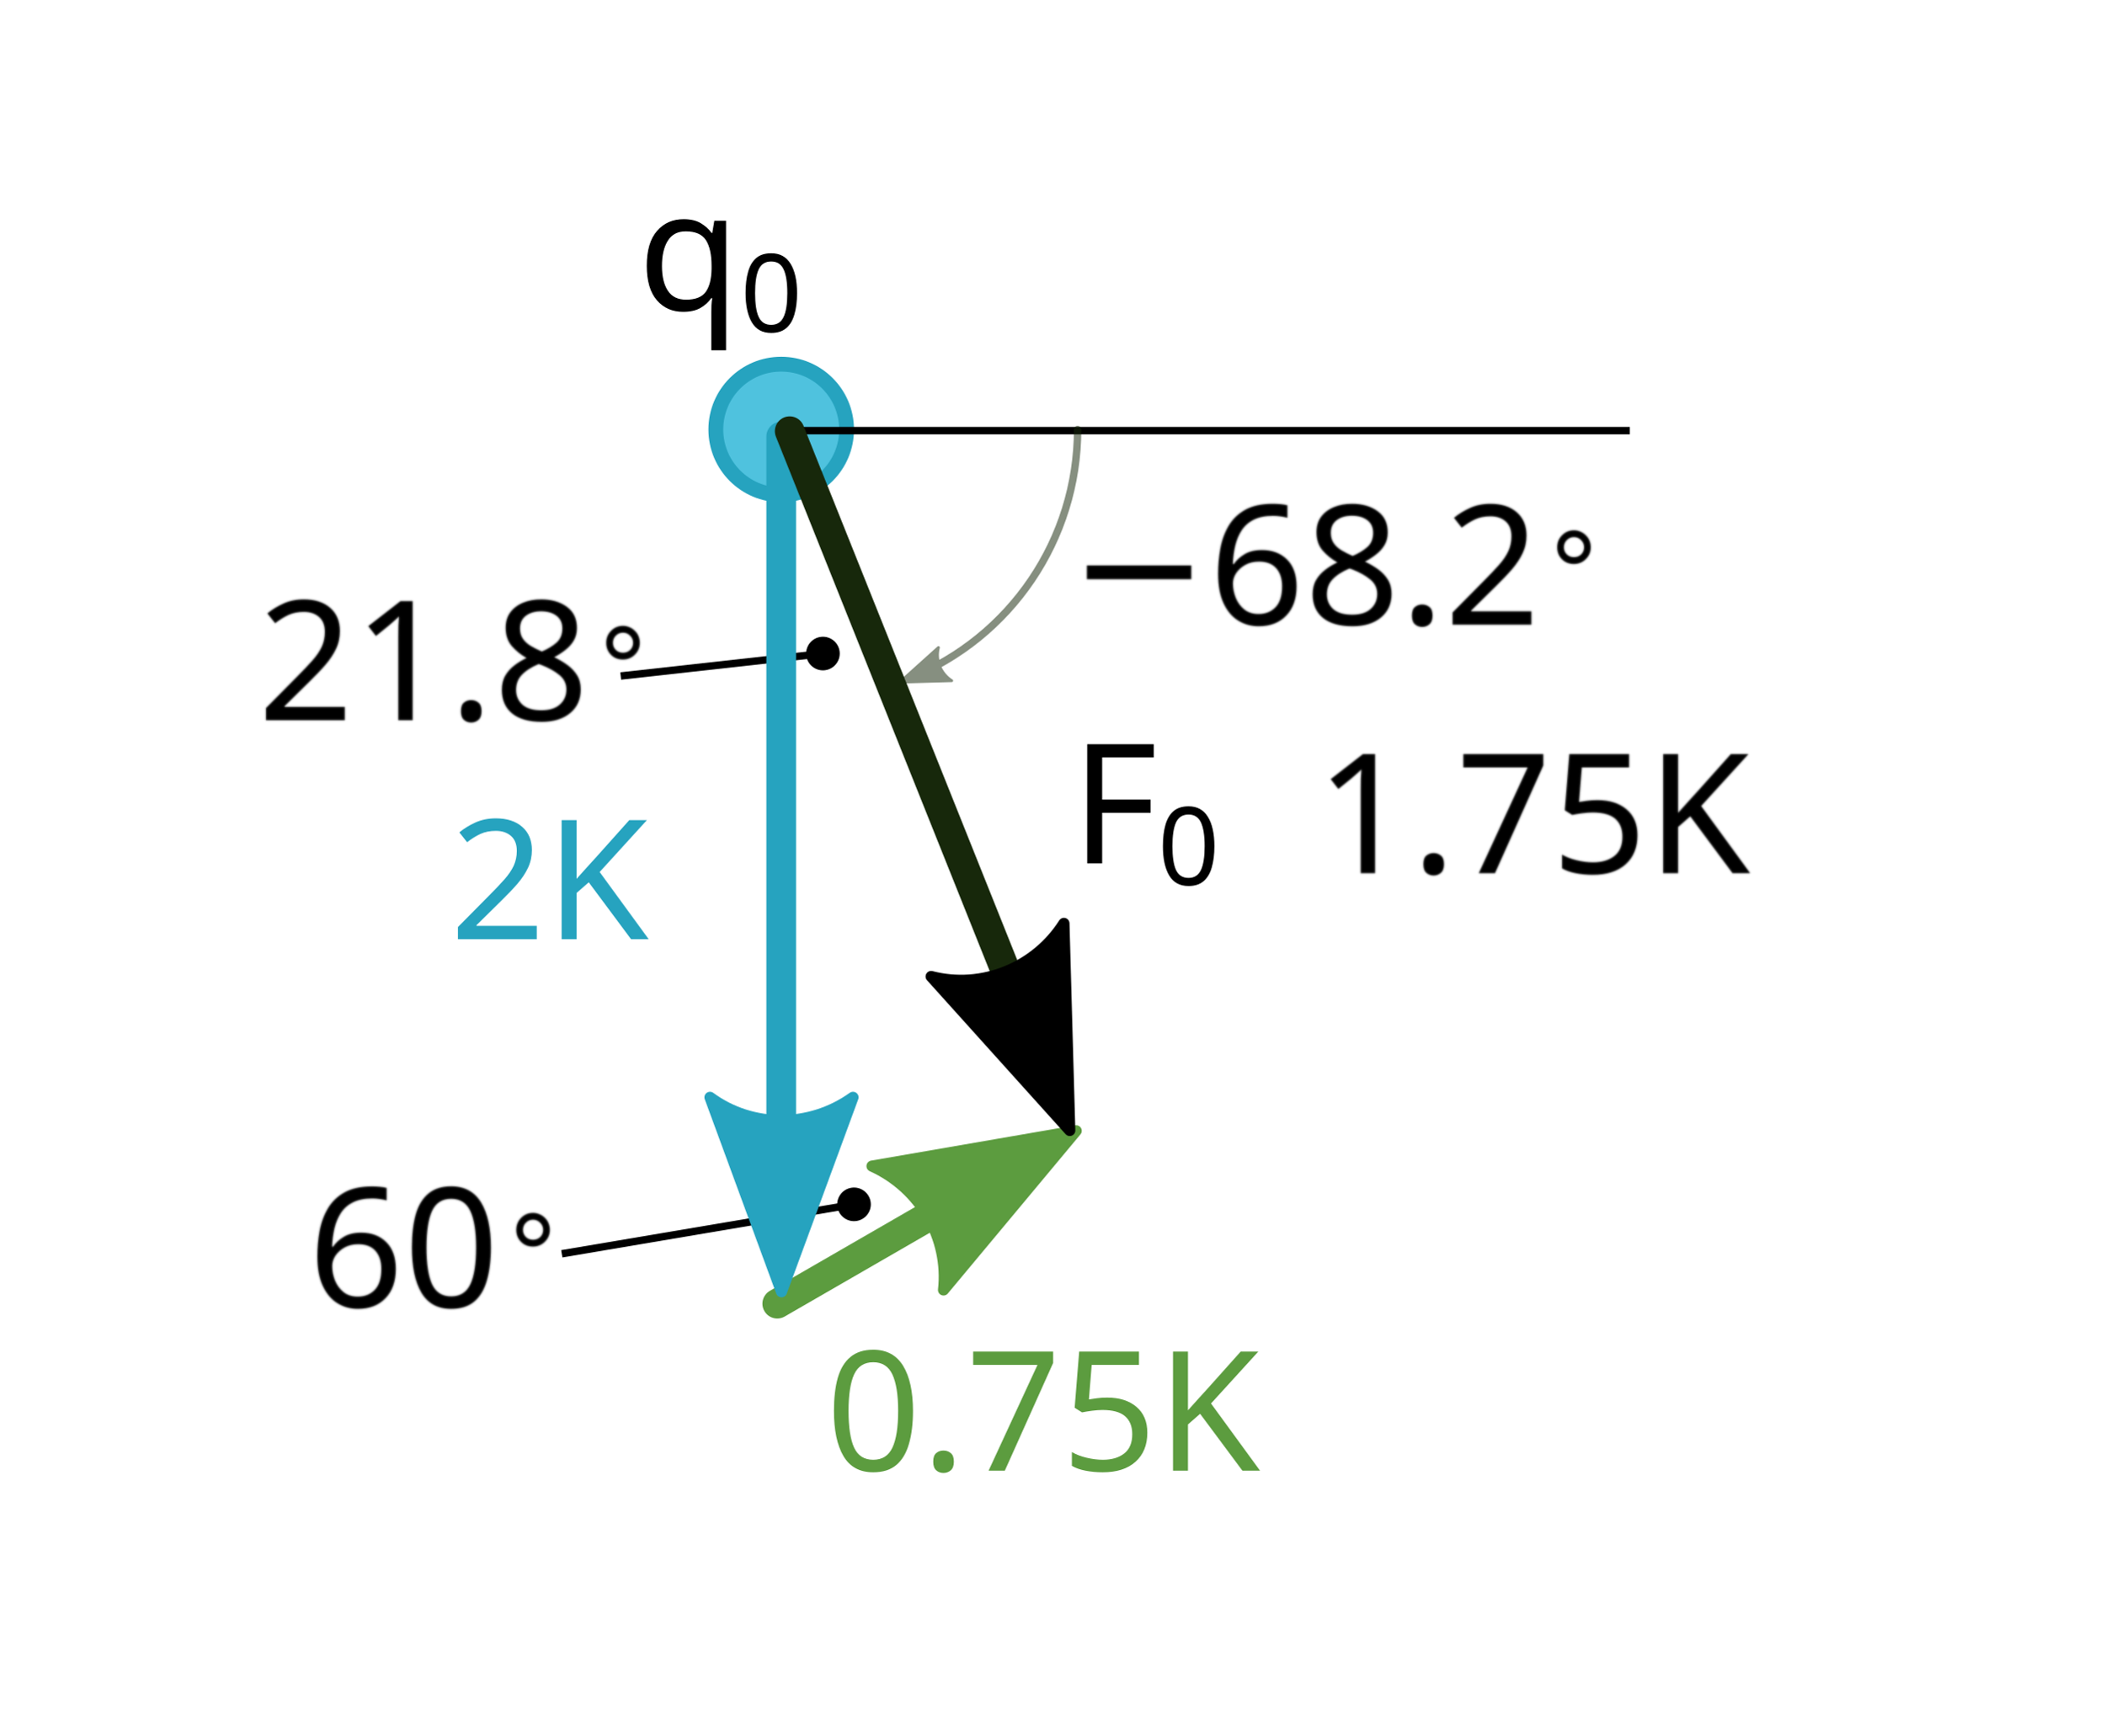
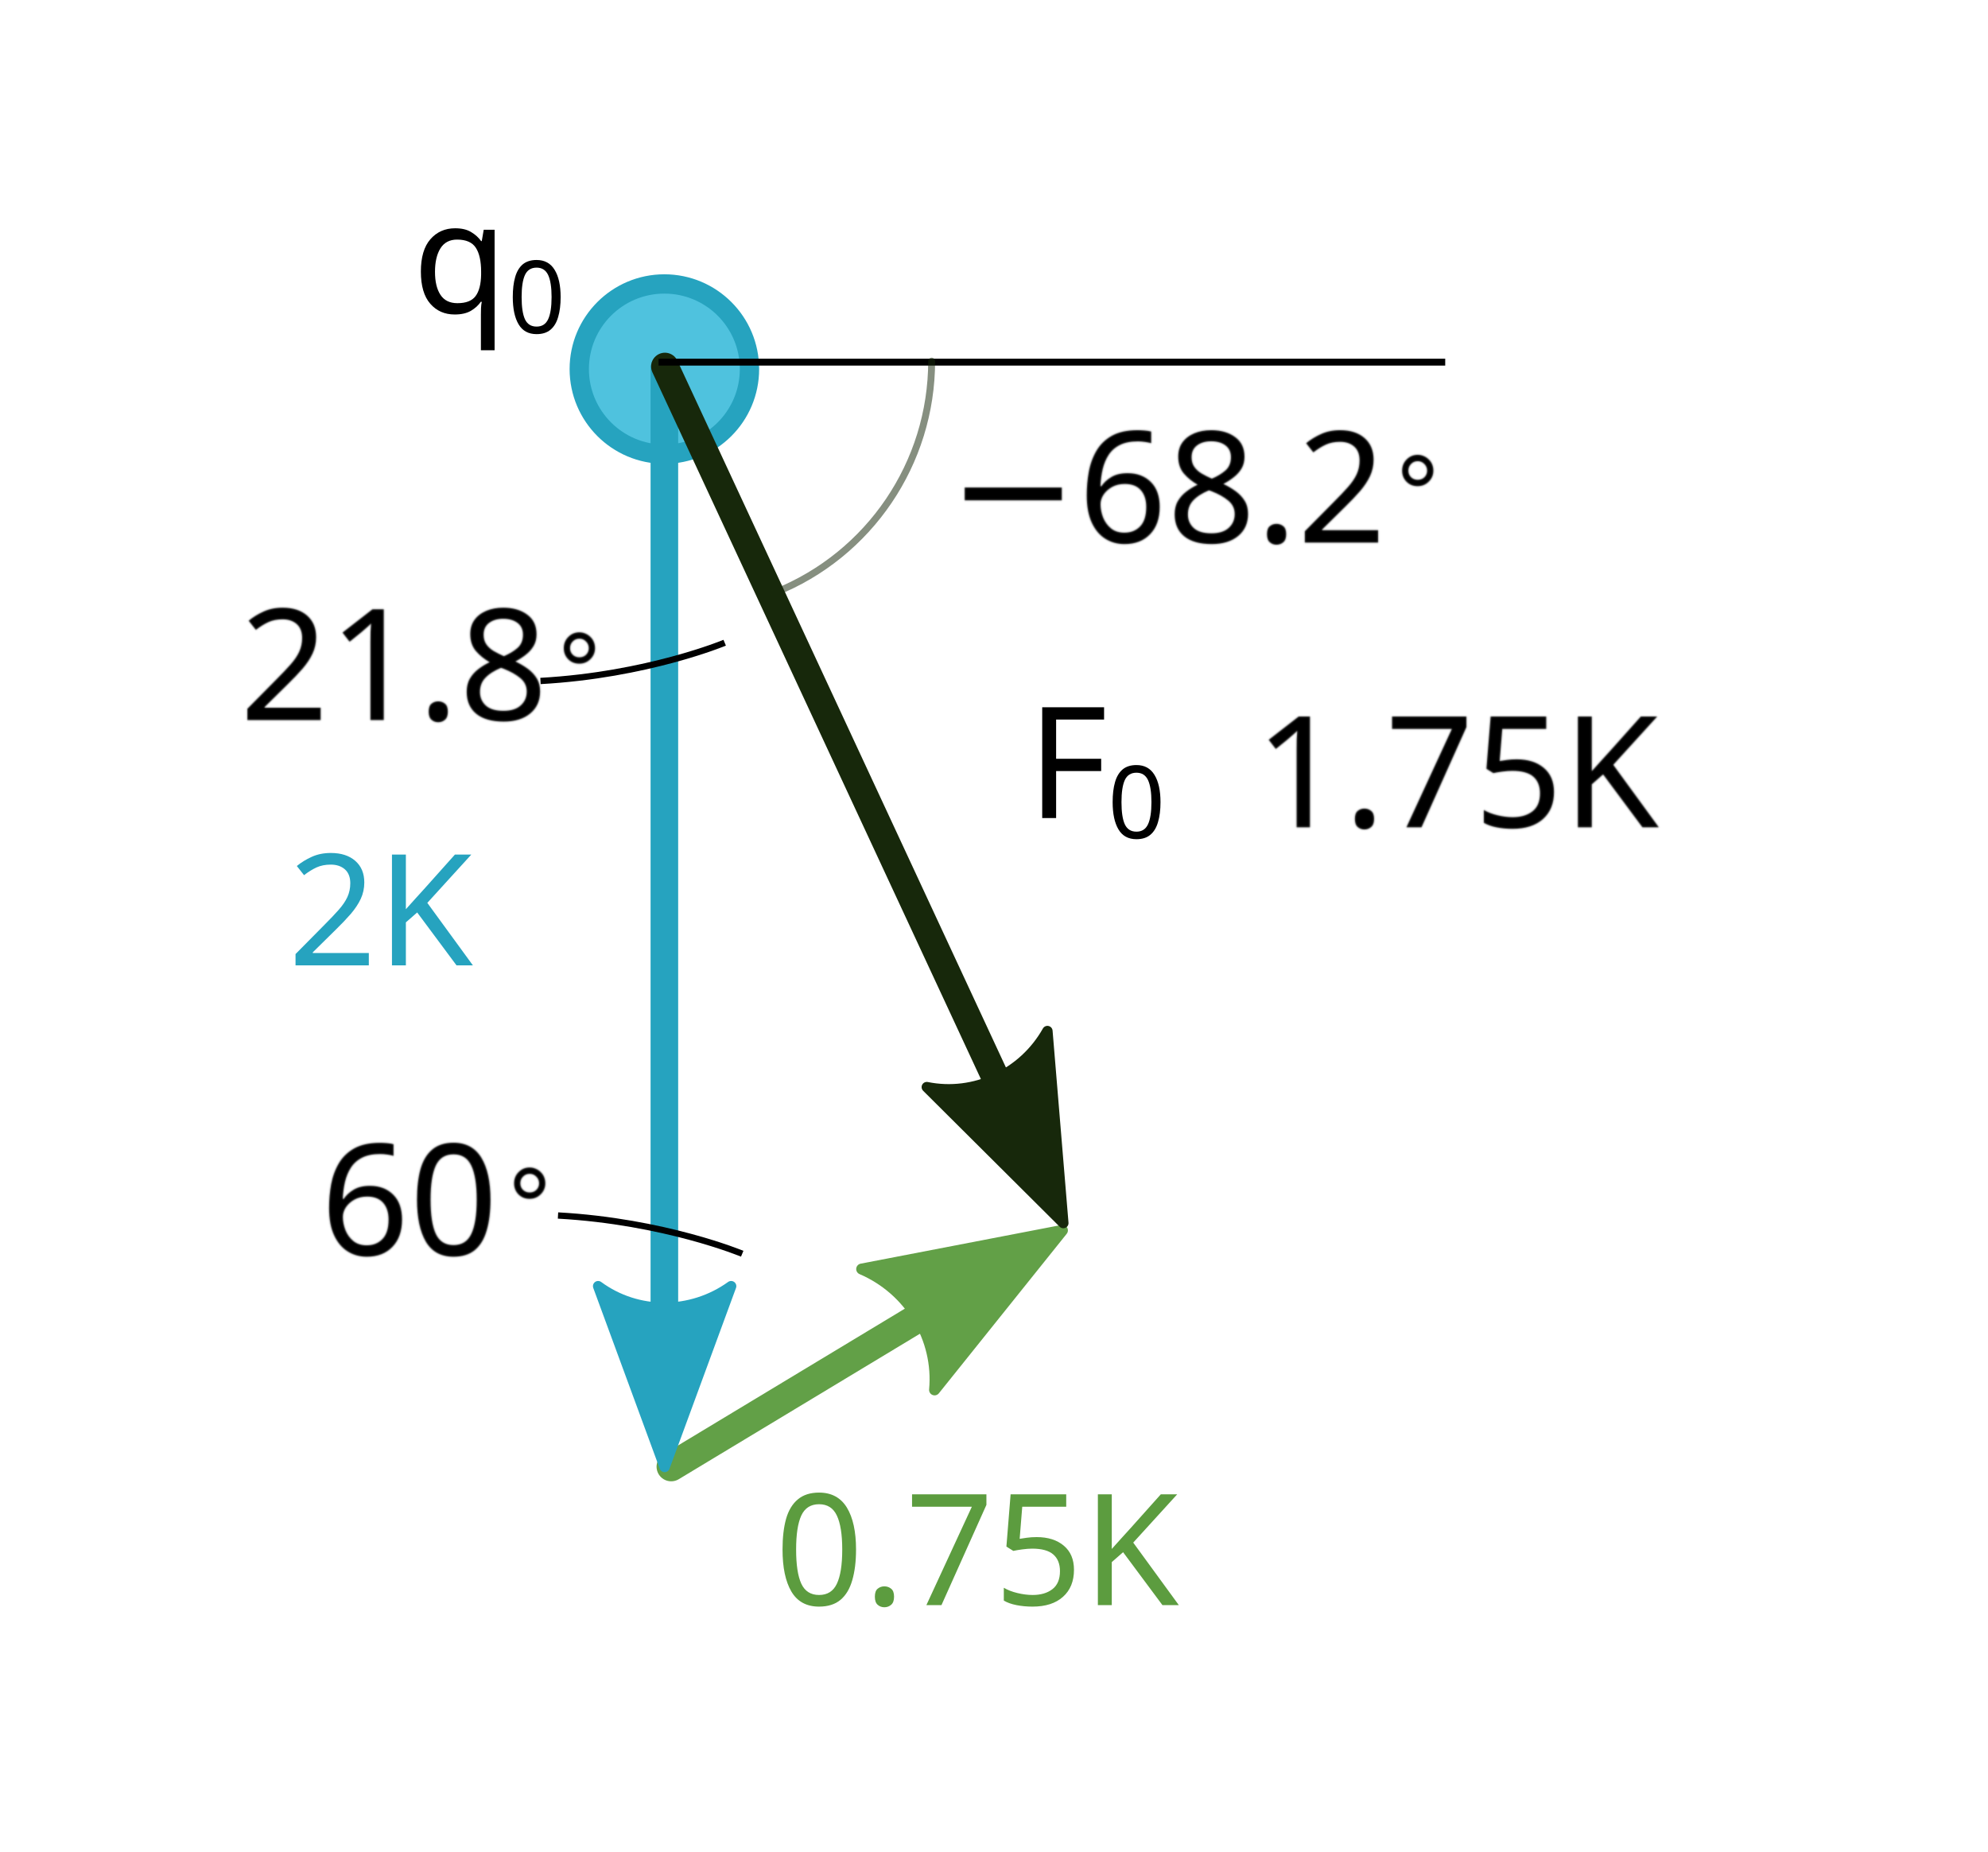
- <svg xmlns="http://www.w3.org/2000/svg" width="80.071mm" height="66.067mm" viewBox="0 0 283.716 234.094" id="svg4195" version="1.1">
+ <svg xmlns="http://www.w3.org/2000/svg" width="81.343mm" height="75.767mm" viewBox="0 0 288.223 268.464" id="svg4195" version="1.1">
  <defs id="defs4197">
    <marker orient="auto" refY="0" refX="0" id="Arrow1Mstart" style="overflow:visible">
      <path id="path6901" d="M 0,0 5,-5 -12.5,0 5,5 0,0 Z" style="fill:#17280b;fill-opacity:1;fill-rule:evenodd;stroke:#17280b;stroke-width:1pt;stroke-opacity:1" transform="matrix(0.4,0,0,0.4,4,0)" />
    </marker>
    <marker style="overflow:visible" id="marker171874" refX="0" refY="0" orient="auto">
      <path transform="matrix(0.4,0,0,0.4,4,0)" style="fill:#000000;fill-opacity:1;fill-rule:evenodd;stroke:#000000;stroke-width:1pt;stroke-opacity:1" d="M 0,0 5,-5 -12.5,0 5,5 0,0 Z" id="path171876" />
    </marker>
    <marker style="overflow:visible" id="marker171696" refX="0" refY="0" orient="auto">
      <path transform="scale(-0.6,-0.6)" d="M 8.719,4.034 -2.207,0.016 8.719,-4.002 c -1.745,2.372 -1.735,5.617 -6e-7,8.035 z" style="fill:#17280b;fill-opacity:1;fill-rule:evenodd;stroke:#17280b;stroke-width:0.625;stroke-linejoin:round;stroke-opacity:1" id="path171698" />
    </marker>
-     <marker style="overflow:visible" id="marker149877" refX="0" refY="0" orient="auto">
-       <path transform="scale(-0.6,-0.6)" d="M 8.719,4.034 -2.207,0.016 8.719,-4.002 c -1.745,2.372 -1.735,5.617 -6e-7,8.035 z" style="fill:#000000;fill-opacity:1;fill-rule:evenodd;stroke:#000000;stroke-width:0.625;stroke-linejoin:round;stroke-opacity:1" id="path149879" />
-     </marker>
    <marker style="overflow:visible" id="marker148042" refX="0" refY="0" orient="auto">
      <path transform="scale(-0.6,-0.6)" d="M 8.719,4.034 -2.207,0.016 8.719,-4.002 c -1.745,2.372 -1.735,5.617 -6e-7,8.035 z" style="fill:#5c9c3f;fill-opacity:1;fill-rule:evenodd;stroke:#5c9c3f;stroke-width:0.625;stroke-linejoin:round;stroke-opacity:1" id="path148044" />
    </marker>
    <marker style="overflow:visible" id="marker147573" refX="0" refY="0" orient="auto">
      <path transform="matrix(0.4,0,0,0.4,2.96,0.4)" style="fill:#000000;fill-opacity:1;fill-rule:evenodd;stroke:#000000;stroke-width:1pt;stroke-opacity:1" d="m -2.5,-1 c 0,2.76 -2.24,5 -5,5 -2.76,0 -5,-2.24 -5,-5 0,-2.76 2.24,-5 5,-5 2.76,0 5,2.24 5,5 z" id="path147575" />
-     </marker>
-     <marker orient="auto" refY="0" refX="0" id="DotM" style="overflow:visible">
-       <path id="path6959" d="m -2.5,-1 c 0,2.76 -2.24,5 -5,5 -2.76,0 -5,-2.24 -5,-5 0,-2.76 2.24,-5 5,-5 2.76,0 5,2.24 5,5 z" style="fill:#000000;fill-opacity:1;fill-rule:evenodd;stroke:#000000;stroke-width:1pt;stroke-opacity:1" transform="matrix(0.4,0,0,0.4,2.96,0.4)" />
    </marker>
    <marker orient="auto" refY="0" refX="0" id="DotS" style="overflow:visible">
      <path id="path6962" d="m -2.5,-1 c 0,2.76 -2.24,5 -5,5 -2.76,0 -5,-2.24 -5,-5 0,-2.76 2.24,-5 5,-5 2.76,0 5,2.24 5,5 z" style="fill:#000000;fill-opacity:1;fill-rule:evenodd;stroke:#000000;stroke-width:1pt;stroke-opacity:1" transform="matrix(0.2,0,0,0.2,1.48,0.2)" />
    </marker>
    <marker orient="auto" refY="0" refX="0" id="marker17579" style="overflow:visible">
      <path id="path17581" style="fill:#000000;fill-opacity:1;fill-rule:evenodd;stroke:#000000;stroke-width:0.625;stroke-linejoin:round;stroke-opacity:1" d="M 8.719,4.034 -2.207,0.016 8.719,-4.002 c -1.745,2.372 -1.735,5.617 -6e-7,8.035 z" transform="scale(-0.6,-0.6)" />
    </marker>
    <marker style="overflow:visible" id="marker15938" refX="0" refY="0" orient="auto">
      <path transform="scale(-0.6,-0.6)" d="M 8.719,4.034 -2.207,0.016 8.719,-4.002 c -1.745,2.372 -1.735,5.617 -6e-7,8.035 z" style="fill:#17280b;fill-opacity:1;fill-rule:evenodd;stroke:#17280b;stroke-width:0.625;stroke-linejoin:round;stroke-opacity:1" id="path15940" />
    </marker>
    <marker style="overflow:visible" id="marker12758" refX="0" refY="0" orient="auto">
      <path transform="scale(-0.6,-0.6)" d="M 8.719,4.034 -2.207,0.016 8.719,-4.002 c -1.745,2.372 -1.735,5.617 -6e-7,8.035 z" style="fill:#5c9c3f;fill-opacity:1;fill-rule:evenodd;stroke:#5c9c3f;stroke-width:0.625;stroke-linejoin:round;stroke-opacity:1" id="path12760" />
    </marker>
    <marker style="overflow:visible" id="marker10889" refX="0" refY="0" orient="auto">
      <path transform="scale(-0.6,-0.6)" d="M 8.719,4.034 -2.207,0.016 8.719,-4.002 c -1.745,2.372 -1.735,5.617 -6e-7,8.035 z" style="fill:#5c9c3f;fill-opacity:1;fill-rule:evenodd;stroke:#5c9c3f;stroke-width:0.625;stroke-linejoin:round;stroke-opacity:1" id="path10891" />
    </marker>
    <marker style="overflow:visible" id="marker7558" refX="0" refY="0" orient="auto">
      <path transform="scale(-0.6,-0.6)" d="M 8.719,4.034 -2.207,0.016 8.719,-4.002 c -1.745,2.372 -1.735,5.617 -6e-7,8.035 z" style="fill:#26a3bf;fill-opacity:1;fill-rule:evenodd;stroke:#26a3bf;stroke-width:0.625;stroke-linejoin:round;stroke-opacity:1" id="path7560" />
-     </marker>
-     <marker orient="auto" refY="0" refX="0" id="marker7301" style="overflow:visible">
-       <path id="path7303" style="fill:#26a3bf;fill-opacity:1;fill-rule:evenodd;stroke:#26a3bf;stroke-width:0.625;stroke-linejoin:round;stroke-opacity:1" d="M 8.719,4.034 -2.207,0.016 8.719,-4.002 c -1.745,2.372 -1.735,5.617 -6e-7,8.035 z" transform="scale(-0.6,-0.6)" />
    </marker>
    <marker orient="auto" refY="0" refX="0" id="Arrow2Mend" style="overflow:visible">
      <path id="path6922" style="fill:#000000;fill-opacity:1;fill-rule:evenodd;stroke:#000000;stroke-width:0.625;stroke-linejoin:round;stroke-opacity:1" d="M 8.719,4.034 -2.207,0.016 8.719,-4.002 c -1.745,2.372 -1.735,5.617 -6e-7,8.035 z" transform="scale(-0.6,-0.6)" />
    </marker>
    <marker orient="auto" refY="0" refX="0" id="Arrow1Send" style="overflow:visible">
      <path id="path6910" d="M 0,0 5,-5 -12.5,0 5,5 0,0 Z" style="fill:#000000;fill-opacity:1;fill-rule:evenodd;stroke:#000000;stroke-width:1pt;stroke-opacity:1" transform="matrix(-0.2,0,0,-0.2,-1.2,0)" />
    </marker>
    <marker orient="auto" refY="0" refX="0" id="Arrow2Lend" style="overflow:visible">
      <path id="path6916" style="fill:#000000;fill-opacity:1;fill-rule:evenodd;stroke:#000000;stroke-width:0.625;stroke-linejoin:round;stroke-opacity:1" d="M 8.719,4.034 -2.207,0.016 8.719,-4.002 c -1.745,2.372 -1.735,5.617 -6e-7,8.035 z" transform="matrix(-1.1,0,0,-1.1,-1.1,0)" />
    </marker>
    <g id="g6577">
      <symbol id="glyph0-0" overflow="visible" style="overflow:visible">
        <path id="path6580" d="" style="stroke:none" />
      </symbol>
      <symbol id="glyph0-1" overflow="visible" style="overflow:visible">
        <path id="path6583" d="M 6.984,15.344 3.828,8.359 C 3.688,8.078 3.609,8.078 3.547,8.078 c -0.016,0 -0.109,0 -0.297,0.141 L 1.547,9.5 C 1.312,9.688 1.312,9.734 1.312,9.797 c 0,0.094 0.047,0.188 0.172,0.188 0.109,0 0.422,-0.25 0.609,-0.391 C 2.203,9.5 2.469,9.312 2.672,9.172 l 3.531,7.766 c 0.125,0.281 0.219,0.281 0.375,0.281 0.281,0 0.328,-0.109 0.453,-0.359 L 15.172,0 c 0.125,-0.25 0.125,-0.328 0.125,-0.359 0,-0.172 -0.141,-0.359 -0.359,-0.359 -0.141,0 -0.266,0.094 -0.406,0.375 z m 0,0" style="stroke:none" />
      </symbol>
      <symbol id="glyph1-0" overflow="visible" style="overflow:visible">
        <path id="path6586" d="" style="stroke:none" />
      </symbol>
      <symbol id="glyph1-1" overflow="visible" style="overflow:visible">
        <path id="path6589" d="m 5.203,-6.312 c 1.469,-0.484 2.516,-1.734 2.516,-3.156 0,-1.469 -1.578,-2.484 -3.312,-2.484 -1.812,0 -3.172,1.078 -3.172,2.453 0,0.578 0.391,0.922 0.922,0.922 0.547,0 0.906,-0.391 0.906,-0.906 0,-0.906 -0.844,-0.906 -1.109,-0.906 C 2.516,-11.266 3.688,-11.5 4.344,-11.5 c 0.734,0 1.719,0.391 1.719,2.016 0,0.203 -0.031,1.25 -0.5,2.047 C 5.016,-6.578 4.406,-6.531 3.969,-6.516 3.828,-6.5 3.391,-6.453 3.266,-6.453 3.125,-6.438 3,-6.422 3,-6.25 c 0,0.203 0.125,0.203 0.422,0.203 l 0.797,0 c 1.469,0 2.125,1.219 2.125,2.984 0,2.438 -1.234,2.953 -2.016,2.953 -0.781,0 -2.125,-0.297 -2.75,-1.359 0.625,0.094 1.188,-0.312 1.188,-0.984 0,-0.656 -0.484,-1.016 -1,-1.016 -0.438,0 -1.016,0.266 -1.016,1.047 0,1.625 1.672,2.812 3.625,2.812 2.188,0 3.828,-1.625 3.828,-3.453 0,-1.469 -1.141,-2.875 -3,-3.25 z m 0,0" style="stroke:none" />
      </symbol>
    </g>
    <g id="g6703">
      <symbol id="glyph0-0-1" overflow="visible" style="overflow:visible">
        <path id="path6706" d="" style="stroke:none" />
      </symbol>
      <symbol id="glyph0-1-3" overflow="visible" style="overflow:visible">
        <path id="path6709" d="M 6.984,15.344 3.828,8.359 C 3.688,8.078 3.609,8.078 3.547,8.078 c -0.016,0 -0.109,0 -0.297,0.141 L 1.547,9.5 C 1.312,9.688 1.312,9.734 1.312,9.797 c 0,0.094 0.047,0.188 0.172,0.188 0.109,0 0.422,-0.25 0.609,-0.391 C 2.203,9.5 2.469,9.312 2.672,9.172 l 3.531,7.766 c 0.125,0.281 0.219,0.281 0.375,0.281 0.281,0 0.328,-0.109 0.453,-0.359 L 15.172,0 c 0.125,-0.25 0.125,-0.328 0.125,-0.359 0,-0.172 -0.141,-0.359 -0.359,-0.359 -0.141,0 -0.266,0.094 -0.406,0.375 z m 0,0" style="stroke:none" />
      </symbol>
    </g>
    <clipPath id="clip1">
      <path id="path6712" d="m 0,0.09 15,0 L 15,19 0,19 Z m 0,0" />
    </clipPath>
    <clipPath id="clip2">
      <path id="path6715" d="m 14,0.09 10,0 L 24,2 14,2 Z m 0,0" />
    </clipPath>
-     <filter style="color-interpolation-filters:sRGB" id="filter6821" x="-0.01" width="1.021" y="-0.014" height="1.028">
-       <feGaussianBlur stdDeviation="0.161" id="feGaussianBlur6823" />
-     </filter>
    <marker orient="auto" refY="0" refX="0" id="marker7301-5" style="overflow:visible">
      <path id="path7303-3" style="fill:#5c9c3f;fill-opacity:1;fill-rule:evenodd;stroke:#5c9c3f;stroke-width:0.625;stroke-linejoin:round;stroke-opacity:1" d="M 8.719,4.034 -2.207,0.016 8.719,-4.002 c -1.745,2.372 -1.735,5.617 -6e-7,8.035 z" transform="scale(-0.6,-0.6)" />
    </marker>
    <marker style="overflow:visible" id="marker14747-5" refX="0" refY="0" orient="auto">
      <path transform="scale(-0.6,-0.6)" d="M 8.719,4.034 -2.207,0.016 8.719,-4.002 c -1.745,2.372 -1.735,5.617 -6e-7,8.035 z" style="fill:#5c9c3f;fill-opacity:1;fill-rule:evenodd;stroke:#5c9c3f;stroke-width:0.625;stroke-linejoin:round;stroke-opacity:1" id="path14749-1" />
    </marker>
-     <filter style="color-interpolation-filters:sRGB" id="filter6821-0" x="-0.01" width="1.021" y="-0.014" height="1.028">
-       <feGaussianBlur stdDeviation="0.161" id="feGaussianBlur6823-5" />
-     </filter>
-     <filter style="color-interpolation-filters:sRGB" id="filter6821-0-0" x="-0.01" width="1.021" y="-0.014" height="1.028">
-       <feGaussianBlur stdDeviation="0.161" id="feGaussianBlur6823-5-4" />
-     </filter>
-     <filter style="color-interpolation-filters:sRGB" id="filter6821-0-0-8" x="-0.01" width="1.021" y="-0.014" height="1.028">
-       <feGaussianBlur stdDeviation="0.161" id="feGaussianBlur6823-5-4-8" />
-     </filter>
    <marker orient="auto" refY="0" refX="0" id="Arrow1Mstart-3" style="overflow:visible">
      <path id="path6901-5" d="M 0,0 5,-5 -12.5,0 5,5 0,0 Z" style="fill:#000000;fill-opacity:1;fill-rule:evenodd;stroke:#000000;stroke-width:1pt;stroke-opacity:1" transform="matrix(0.4,0,0,0.4,4,0)" />
    </marker>
    <marker orient="auto" refY="0" refX="0" id="marker170885-0" style="overflow:visible">
      <path id="path170887-1" style="fill:#000000;fill-opacity:1;fill-rule:evenodd;stroke:#000000;stroke-width:0.625;stroke-linejoin:round;stroke-opacity:1" d="M 8.719,4.034 -2.207,0.016 8.719,-4.002 c -1.745,2.372 -1.735,5.617 -6e-7,8.035 z" transform="scale(-0.6,-0.6)" />
    </marker>
+     <filter style="color-interpolation-filters:sRGB" id="filter6821-0-6" x="-0.01" width="1.021" y="-0.014" height="1.028">
+       <feGaussianBlur stdDeviation="0.161" id="feGaussianBlur6823-0" />
+     </filter>
+     <marker style="overflow:visible" id="marker15938-4" refX="0" refY="0" orient="auto">
+       <path transform="scale(-0.6,-0.6)" d="M 8.719,4.034 -2.207,0.016 8.719,-4.002 c -1.745,2.372 -1.735,5.617 -6e-7,8.035 z" style="fill:#17280b;fill-opacity:1;fill-rule:evenodd;stroke:#17280b;stroke-width:0.625;stroke-linejoin:round;stroke-opacity:1" id="path15940-4" />
+     </marker>
+     <marker orient="auto" refY="0" refX="0" id="marker7301-4" style="overflow:visible">
+       <path id="path7303-6" style="fill:#26a3bf;fill-opacity:1;fill-rule:evenodd;stroke:#26a3bf;stroke-width:0.625;stroke-linejoin:round;stroke-opacity:1" d="M 8.719,4.034 -2.207,0.016 8.719,-4.002 c -1.745,2.372 -1.735,5.617 -6e-7,8.035 z" transform="scale(-0.6,-0.6)" />
+     </marker>
+     <marker style="overflow:visible" id="marker158484-8" refX="0" refY="0" orient="auto">
+       <path transform="scale(-0.6,-0.6)" d="M 8.719,4.034 -2.207,0.016 8.719,-4.002 c -1.745,2.372 -1.735,5.617 -6e-7,8.035 z" style="fill:#5c9c3f;fill-opacity:1;fill-rule:evenodd;stroke:#5c9c3f;stroke-width:0.625;stroke-linejoin:round;stroke-opacity:1" id="path158486-5" />
+     </marker>
+     <filter style="color-interpolation-filters:sRGB" id="filter6821-0-0-5" x="-0.01" width="1.021" y="-0.014" height="1.028">
+       <feGaussianBlur stdDeviation="0.161" id="feGaussianBlur6823-5-4-9" />
+     </filter>
+     <filter style="color-interpolation-filters:sRGB" id="filter6821-0-0-8-8" x="-0.01" width="1.021" y="-0.014" height="1.028">
+       <feGaussianBlur stdDeviation="0.161" id="feGaussianBlur6823-5-4-8-9" />
+     </filter>
+     <filter style="color-interpolation-filters:sRGB" id="filter6821-0-4" x="-0.01" width="1.021" y="-0.014" height="1.028">
+       <feGaussianBlur stdDeviation="0.161" id="feGaussianBlur6823-5-5" />
+     </filter>
+     <marker style="overflow:visible" id="marker171696-0" refX="0" refY="0" orient="auto">
+       <path transform="scale(-0.6,-0.6)" d="M 8.719,4.034 -2.207,0.016 8.719,-4.002 c -1.745,2.372 -1.735,5.617 -6e-7,8.035 z" style="fill:#17280b;fill-opacity:1;fill-rule:evenodd;stroke:#17280b;stroke-width:0.625;stroke-linejoin:round;stroke-opacity:1" id="path171698-2" />
+     </marker>
  </defs>
-   <g id="layer1" transform="translate(-78.02265,-326.9314)">
-     <circle style="opacity:1;fill:#4fc2de;fill-opacity:1;stroke:#26a3bf;stroke-width:2;stroke-linecap:round;stroke-linejoin:round;stroke-miterlimit:4;stroke-dasharray:none;stroke-dashoffset:0;stroke-opacity:1" id="path4890-6" cx="183.357" cy="384.857" r="8.814" />
-     <path style="fill:none;fill-rule:evenodd;stroke:#000000;stroke-width:1px;stroke-linecap:butt;stroke-linejoin:miter;stroke-opacity:1" d="m 183.732,385.007 114.049,0" id="path147107" />
-     <text xml:space="preserve" style="font-style:normal;font-variant:normal;font-weight:normal;font-stretch:normal;font-size:40px;line-height:125%;font-family:KaTeX_Main;-inkscape-font-specification:'KaTeX_Main, Normal';text-align:start;letter-spacing:0px;word-spacing:0px;writing-mode:lr-tb;text-anchor:start;fill:#000000;fill-opacity:1;stroke:none;stroke-width:1px;stroke-linecap:butt;stroke-linejoin:miter;stroke-opacity:1" x="163.998" y="368.766" id="text4915-1">
-       <tspan id="tspan4955-0" x="163.998" y="368.766" style="font-style:normal;font-variant:normal;font-weight:normal;font-stretch:normal;font-size:22.5px;line-height:125%;font-family:KaTeX_Math;-inkscape-font-specification:'KaTeX_Math, Normal';text-align:start;writing-mode:lr-tb;text-anchor:start">q<tspan style="font-size:65%;baseline-shift:sub" id="tspan6341">0</tspan>
-       </tspan>
-     </text>
-     <text xml:space="preserve" style="font-style:normal;font-variant:normal;font-weight:normal;font-stretch:normal;font-size:40px;line-height:125%;font-family:KaTeX_Main;-inkscape-font-specification:'KaTeX_Main, Normal';text-align:start;letter-spacing:0px;word-spacing:0px;writing-mode:lr-tb;text-anchor:start;fill:#000000;fill-opacity:1;stroke:none;stroke-width:1px;stroke-linecap:butt;stroke-linejoin:miter;stroke-opacity:1;filter:url(#filter6821)" x="119.58" y="503.231" id="text6777">
-       <tspan id="tspan6837" x="119.58" y="503.231" style="font-style:normal;font-variant:normal;font-weight:normal;font-stretch:normal;font-size:22.5px;line-height:125%;font-family:KaTeX_Main;-inkscape-font-specification:'KaTeX_Main, Normal';text-align:start;writing-mode:lr-tb;text-anchor:start">60<tspan style="font-size:65%;baseline-shift:super" id="tspan6841">∘</tspan>
-       </tspan>
-     </text>
-     <text xml:space="preserve" style="font-style:normal;font-variant:normal;font-weight:normal;font-stretch:normal;font-size:40px;line-height:125%;font-family:KaTeX_Main;-inkscape-font-specification:'KaTeX_Main, Normal';text-align:start;letter-spacing:0px;word-spacing:0px;writing-mode:lr-tb;text-anchor:start;fill:#5c9c3f;fill-opacity:1;stroke:none;stroke-width:1px;stroke-linecap:butt;stroke-linejoin:miter;stroke-opacity:1" x="222.431" y="443.358" id="text4915-1-0-1-2">
-       <tspan id="tspan4955-0-5-4-9" x="222.431" y="443.358" style="font-style:normal;font-variant:normal;font-weight:normal;font-stretch:normal;font-size:22.5px;line-height:125%;font-family:KaTeX_Math;-inkscape-font-specification:'KaTeX_Math, Normal';text-align:start;writing-mode:lr-tb;text-anchor:start;fill:#000000;fill-opacity:1;stroke:none;stroke-opacity:1">F<tspan style="font-size:65%;baseline-shift:sub" id="tspan147163">0</tspan>
-       </tspan>
-     </text>
-     <text xml:space="preserve" style="font-style:normal;font-variant:normal;font-weight:normal;font-stretch:normal;font-size:40px;line-height:125%;font-family:KaTeX_Main;-inkscape-font-specification:'KaTeX_Main, Normal';text-align:start;letter-spacing:0px;word-spacing:0px;writing-mode:lr-tb;text-anchor:start;fill:#5c9c3f;fill-opacity:1;stroke:none;stroke-width:1px;stroke-linecap:butt;stroke-linejoin:miter;stroke-opacity:1" x="189.361" y="525.274" id="text4915-1-0-1-3">
-       <tspan id="tspan4955-0-5-4-7" x="189.361" y="525.274" style="font-style:normal;font-variant:normal;font-weight:normal;font-stretch:normal;font-size:22.5px;line-height:125%;font-family:KaTeX_Math;-inkscape-font-specification:'KaTeX_Math, Normal';text-align:start;writing-mode:lr-tb;text-anchor:start;fill:#5c9c3f;fill-opacity:1;stroke:none;stroke-opacity:1">0.75K</tspan>
-     </text>
-     <text xml:space="preserve" style="font-style:normal;font-variant:normal;font-weight:normal;font-stretch:normal;font-size:40px;line-height:125%;font-family:KaTeX_Main;-inkscape-font-specification:'KaTeX_Main, Normal';text-align:start;letter-spacing:0px;word-spacing:0px;writing-mode:lr-tb;text-anchor:start;fill:#26a3bf;fill-opacity:1;stroke:none;stroke-width:1px;stroke-linecap:butt;stroke-linejoin:miter;stroke-opacity:1" x="138.692" y="453.597" id="text4915-1-0-0">
-       <tspan id="tspan4955-0-5-1" x="138.692" y="453.597" style="font-style:normal;font-variant:normal;font-weight:normal;font-stretch:normal;font-size:22.5px;line-height:125%;font-family:KaTeX_Math;-inkscape-font-specification:'KaTeX_Math, Normal';text-align:start;writing-mode:lr-tb;text-anchor:start;fill:#26a3bf;fill-opacity:1;stroke:none;stroke-opacity:1">2K</tspan>
-     </text>
+   <g id="layer1" transform="translate(-318.5664,-321.8736)">
    <text xml:space="preserve" style="font-style:normal;font-variant:normal;font-weight:normal;font-stretch:normal;font-size:40px;line-height:125%;font-family:KaTeX_Main;-inkscape-font-specification:'KaTeX_Main, Normal';text-align:start;letter-spacing:0px;word-spacing:0px;writing-mode:lr-tb;text-anchor:start;fill:#000000;fill-opacity:1;stroke:none;stroke-width:1px;stroke-linecap:butt;stroke-linejoin:miter;stroke-opacity:1" x="192.918" y="420.367" id="text145422">
      <tspan id="tspan145424" x="192.918" y="420.367" />
    </text>
    <text xml:space="preserve" style="font-style:normal;font-variant:normal;font-weight:normal;font-stretch:normal;font-size:40px;line-height:125%;font-family:KaTeX_Main;-inkscape-font-specification:'KaTeX_Main, Normal';text-align:start;letter-spacing:0px;word-spacing:0px;writing-mode:lr-tb;text-anchor:start;fill:#000000;fill-opacity:1;stroke:none;stroke-width:1px;stroke-linecap:butt;stroke-linejoin:miter;stroke-opacity:1" x="186.701" y="423.356" id="text4915-1-6">
      <tspan id="tspan145436" x="186.701" y="423.356" style="font-style:normal;font-variant:normal;font-weight:normal;font-stretch:normal;font-size:22.5px;line-height:125%;font-family:KaTeX_Math;-inkscape-font-specification:'KaTeX_Math, Normal';text-align:start;writing-mode:lr-tb;text-anchor:start" />
    </text>
-     <text xml:space="preserve" style="font-style:normal;font-variant:normal;font-weight:normal;font-stretch:normal;font-size:40px;line-height:125%;font-family:KaTeX_Main;-inkscape-font-specification:'KaTeX_Main, Normal';text-align:start;letter-spacing:0px;word-spacing:0px;writing-mode:lr-tb;text-anchor:start;fill:#000000;fill-opacity:1;stroke:none;stroke-width:1px;stroke-linecap:butt;stroke-linejoin:miter;stroke-opacity:1;filter:url(#filter6821-0)" x="222.183" y="411.17" id="text6777-4">
-       <tspan id="tspan6837-1" x="222.183" y="411.17" style="font-style:normal;font-variant:normal;font-weight:normal;font-stretch:normal;font-size:22.5px;line-height:125%;font-family:KaTeX_Main;-inkscape-font-specification:'KaTeX_Main, Normal';text-align:start;writing-mode:lr-tb;text-anchor:start">−68.2<tspan style="font-size:65%;baseline-shift:super" id="tspan6841-3">∘</tspan>
+     <path style="opacity:0.96;fill:none;fill-rule:evenodd;stroke:#5c9c3f;stroke-width:4.243;stroke-linecap:round;stroke-linejoin:miter;stroke-miterlimit:4;stroke-dasharray:none;stroke-opacity:1;marker-end:url(#marker158484-8)" d="m 415.878,534.515 51.929,-31.322" id="path6889-7-2" />
+     <circle style="opacity:1;fill:#4fc2de;fill-opacity:1;stroke:#26a3bf;stroke-width:2.8;stroke-linecap:round;stroke-linejoin:round;stroke-miterlimit:4;stroke-dasharray:none;stroke-dashoffset:0;stroke-opacity:1" id="path4890-6-2" cx="414.888" cy="375.38" r="12.339" />
+     <text xml:space="preserve" style="font-style:normal;font-variant:normal;font-weight:normal;font-stretch:normal;font-size:40px;line-height:125%;font-family:KaTeX_Main;-inkscape-font-specification:'KaTeX_Main, Normal';text-align:start;letter-spacing:0px;word-spacing:0px;writing-mode:lr-tb;text-anchor:start;fill:#000000;fill-opacity:1;stroke:none;stroke-width:1px;stroke-linecap:butt;stroke-linejoin:miter;stroke-opacity:1" x="378.352" y="367.252" id="text4915-1-1">
+       <tspan id="tspan4955-0-7" x="378.352" y="367.252" style="font-style:normal;font-variant:normal;font-weight:normal;font-stretch:normal;font-size:22.5px;line-height:125%;font-family:KaTeX_Math;-inkscape-font-specification:'KaTeX_Math, Normal';text-align:start;writing-mode:lr-tb;text-anchor:start">q<tspan style="font-size:65%;baseline-shift:sub" id="tspan6341-8">0</tspan>
      </tspan>
    </text>
-     <text xml:space="preserve" style="font-style:normal;font-variant:normal;font-weight:normal;font-stretch:normal;font-size:40px;line-height:125%;font-family:KaTeX_Main;-inkscape-font-specification:'KaTeX_Main, Normal';text-align:start;letter-spacing:0px;word-spacing:0px;writing-mode:lr-tb;text-anchor:start;fill:#000000;fill-opacity:1;stroke:none;stroke-width:1px;stroke-linecap:butt;stroke-linejoin:miter;stroke-opacity:1;filter:url(#filter6821-0-0)" x="112.807" y="424.059" id="text6777-4-1">
-       <tspan id="tspan6837-1-1" x="112.807" y="424.059" style="font-style:normal;font-variant:normal;font-weight:normal;font-stretch:normal;font-size:22.5px;line-height:125%;font-family:KaTeX_Main;-inkscape-font-specification:'KaTeX_Main, Normal';text-align:start;writing-mode:lr-tb;text-anchor:start">21.8<tspan style="font-size:65%;baseline-shift:super" id="tspan6841-3-7">∘</tspan>
+     <path style="fill:none;fill-rule:evenodd;stroke:#26a3bf;stroke-width:4;stroke-linecap:round;stroke-linejoin:miter;stroke-miterlimit:4;stroke-dasharray:none;stroke-opacity:1;marker-end:url(#marker7301-4)" d="m 414.888,375.198 0,154.071" id="path6889-55" />
+     <text xml:space="preserve" style="font-style:normal;font-variant:normal;font-weight:normal;font-stretch:normal;font-size:40px;line-height:125%;font-family:KaTeX_Main;-inkscape-font-specification:'KaTeX_Main, Normal';text-align:start;letter-spacing:0px;word-spacing:0px;writing-mode:lr-tb;text-anchor:start;fill:#5c9c3f;fill-opacity:1;stroke:none;stroke-width:1px;stroke-linecap:butt;stroke-linejoin:miter;stroke-opacity:1" x="430.91" y="554.586" id="text4915-1-0-1-3-5">
+       <tspan id="tspan4955-0-5-4-7-8" x="430.91" y="554.586" style="font-style:normal;font-variant:normal;font-weight:normal;font-stretch:normal;font-size:22.5px;line-height:125%;font-family:KaTeX_Math;-inkscape-font-specification:'KaTeX_Math, Normal';text-align:start;writing-mode:lr-tb;text-anchor:start;fill:#5c9c3f;fill-opacity:1;stroke:none;stroke-opacity:1">0.75K</tspan>
+     </text>
+     <text xml:space="preserve" style="font-style:normal;font-variant:normal;font-weight:normal;font-stretch:normal;font-size:40px;line-height:125%;font-family:KaTeX_Main;-inkscape-font-specification:'KaTeX_Main, Normal';text-align:start;letter-spacing:0px;word-spacing:0px;writing-mode:lr-tb;text-anchor:start;fill:#26a3bf;fill-opacity:1;stroke:none;stroke-width:1px;stroke-linecap:butt;stroke-linejoin:miter;stroke-opacity:1" x="360.334" y="461.837" id="text4915-1-0-0-7">
+       <tspan id="tspan4955-0-5-1-0" x="360.334" y="461.837" style="font-style:normal;font-variant:normal;font-weight:normal;font-stretch:normal;font-size:22.5px;line-height:125%;font-family:KaTeX_Math;-inkscape-font-specification:'KaTeX_Math, Normal';text-align:start;writing-mode:lr-tb;text-anchor:start;fill:#26a3bf;fill-opacity:1;stroke:none;stroke-opacity:1">2K</tspan>
+     </text>
+     <path style="fill:none;fill-rule:evenodd;stroke:#17280b;stroke-width:4;stroke-linecap:round;stroke-linejoin:miter;stroke-miterlimit:4;stroke-dasharray:none;stroke-opacity:1;marker-end:url(#marker15938-4)" d="m 414.965,375.009 55.498,119.402" id="path6889-5" />
+     <path style="fill:none;fill-rule:evenodd;stroke:#000000;stroke-width:0.913px;stroke-linecap:butt;stroke-linejoin:miter;stroke-opacity:1" d="m 399.467,498.099 c 15.462,0.853 26.706,5.545 26.706,5.545" id="path147032" />
+     <text xml:space="preserve" style="font-style:normal;font-variant:normal;font-weight:normal;font-stretch:normal;font-size:40px;line-height:125%;font-family:KaTeX_Main;-inkscape-font-specification:'KaTeX_Main, Normal';text-align:start;letter-spacing:0px;word-spacing:0px;writing-mode:lr-tb;text-anchor:start;fill:#000000;fill-opacity:1;stroke:none;stroke-width:1px;stroke-linecap:butt;stroke-linejoin:miter;stroke-opacity:1;filter:url(#filter6821-0-6)" x="365.043" y="503.863" id="text6777-3">
+       <tspan id="tspan6837-5" x="365.043" y="503.863" style="font-style:normal;font-variant:normal;font-weight:normal;font-stretch:normal;font-size:22.5px;line-height:125%;font-family:KaTeX_Main;-inkscape-font-specification:'KaTeX_Main, Normal';text-align:start;writing-mode:lr-tb;text-anchor:start">60<tspan style="font-size:65%;baseline-shift:super" id="tspan6841-7">∘</tspan>
      </tspan>
    </text>
-     <path style="fill:none;fill-rule:evenodd;stroke:#000000;stroke-width:1;stroke-linecap:butt;stroke-linejoin:miter;stroke-miterlimit:4;stroke-dasharray:none;stroke-opacity:1;marker-end:url(#DotM)" d="m 161.715,418.098 27.307,-3.034" id="path147169" />
-     <path style="fill:none;fill-rule:evenodd;stroke:#000000;stroke-width:1px;stroke-linecap:butt;stroke-linejoin:miter;stroke-opacity:1;marker-end:url(#marker147573)" d="m 153.77,496.024 39.443,-6.675" id="path147565" />
-     <g id="g152903">
-       <path id="path6889-0" d="M 182.824,502.753 218.564,482.118" style="fill:none;fill-rule:evenodd;stroke:#5c9c3f;stroke-width:4;stroke-linecap:round;stroke-linejoin:miter;stroke-miterlimit:4;stroke-dasharray:none;stroke-opacity:1;marker-end:url(#marker148042)" />
-       <path id="path6889" d="m 183.357,385.794 0,110.051" style="fill:none;fill-rule:evenodd;stroke:#26a3bf;stroke-width:4;stroke-linecap:round;stroke-linejoin:miter;stroke-miterlimit:4;stroke-dasharray:none;stroke-opacity:1;marker-end:url(#marker7301)" />
-       <path id="path6889-7" d="m 184.5,385.08 35.761,89.408" style="fill:none;fill-rule:evenodd;stroke:#17280b;stroke-width:4;stroke-linecap:round;stroke-linejoin:miter;stroke-miterlimit:4;stroke-dasharray:none;stroke-opacity:1;marker-end:url(#marker149877)" />
-     </g>
-     <text xml:space="preserve" style="font-style:normal;font-variant:normal;font-weight:normal;font-stretch:normal;font-size:40px;line-height:125%;font-family:KaTeX_Main;-inkscape-font-specification:'KaTeX_Main, Normal';text-align:start;letter-spacing:0px;word-spacing:0px;writing-mode:lr-tb;text-anchor:start;fill:#000000;fill-opacity:1;stroke:none;stroke-width:1px;stroke-linecap:butt;stroke-linejoin:miter;stroke-opacity:1;filter:url(#filter6821-0-0-8)" x="255.451" y="444.695" id="text6777-4-1-5">
-       <tspan id="tspan6837-1-1-3" x="255.451" y="444.695" style="font-style:normal;font-variant:normal;font-weight:normal;font-stretch:normal;font-size:22.5px;line-height:125%;font-family:KaTeX_Math;-inkscape-font-specification:'KaTeX_Math, Normal';text-align:start;writing-mode:lr-tb;text-anchor:start">1.75K</tspan>
+     <text xml:space="preserve" style="font-style:normal;font-variant:normal;font-weight:normal;font-stretch:normal;font-size:40px;line-height:125%;font-family:KaTeX_Main;-inkscape-font-specification:'KaTeX_Main, Normal';text-align:start;letter-spacing:0px;word-spacing:0px;writing-mode:lr-tb;text-anchor:start;fill:#000000;fill-opacity:1;stroke:none;stroke-width:1px;stroke-linecap:butt;stroke-linejoin:miter;stroke-opacity:1;filter:url(#filter6821-0-0-5)" x="353.351" y="426.273" id="text6777-4-1-9">
+       <tspan id="tspan6837-1-1-36" x="353.351" y="426.273" style="font-style:normal;font-variant:normal;font-weight:normal;font-stretch:normal;font-size:22.5px;line-height:125%;font-family:KaTeX_Main;-inkscape-font-specification:'KaTeX_Main, Normal';text-align:start;writing-mode:lr-tb;text-anchor:start">21.8<tspan style="font-size:65%;baseline-shift:super" id="tspan6841-3-7-5">∘</tspan>
+       </tspan>
    </text>
-     <path style="opacity:0.52;fill:none;fill-opacity:1;stroke:#17280b;stroke-width:1;stroke-linecap:round;stroke-linejoin:round;stroke-miterlimit:4;stroke-dasharray:none;stroke-dashoffset:0;stroke-opacity:1;marker-end:url(#marker171696)" id="path172256" d="M 223.323,384.857 A 36.156,36.156 0 0 1 200.595,418.428" />
+     <path style="fill:none;fill-rule:evenodd;stroke:#000000;stroke-width:0.913px;stroke-linecap:butt;stroke-linejoin:miter;stroke-opacity:1" d="m 396.927,420.602 c 15.462,-0.853 26.706,-5.545 26.706,-5.545" id="path147032-3" />
+     <text xml:space="preserve" style="font-style:normal;font-variant:normal;font-weight:normal;font-stretch:normal;font-size:40px;line-height:125%;font-family:KaTeX_Main;-inkscape-font-specification:'KaTeX_Main, Normal';text-align:start;letter-spacing:0px;word-spacing:0px;writing-mode:lr-tb;text-anchor:start;fill:#5c9c3f;fill-opacity:1;stroke:none;stroke-width:1px;stroke-linecap:butt;stroke-linejoin:miter;stroke-opacity:1" x="467.482" y="440.48" id="text4915-1-0-1-2-7">
+       <tspan id="tspan4955-0-5-4-9-0" x="467.482" y="440.48" style="font-style:normal;font-variant:normal;font-weight:normal;font-stretch:normal;font-size:22.5px;line-height:125%;font-family:KaTeX_Math;-inkscape-font-specification:'KaTeX_Math, Normal';text-align:start;writing-mode:lr-tb;text-anchor:start;fill:#000000;fill-opacity:1;stroke:none;stroke-opacity:1">F<tspan style="font-size:65%;baseline-shift:sub" id="tspan147163-8">0</tspan>
+       </tspan>
+     </text>
+     <text xml:space="preserve" style="font-style:normal;font-variant:normal;font-weight:normal;font-stretch:normal;font-size:40px;line-height:125%;font-family:KaTeX_Main;-inkscape-font-specification:'KaTeX_Main, Normal';text-align:start;letter-spacing:0px;word-spacing:0px;writing-mode:lr-tb;text-anchor:start;fill:#000000;fill-opacity:1;stroke:none;stroke-width:1px;stroke-linecap:butt;stroke-linejoin:miter;stroke-opacity:1;filter:url(#filter6821-0-0-8-8)" x="500.502" y="441.817" id="text6777-4-1-5-9">
+       <tspan id="tspan6837-1-1-3-2" x="500.502" y="441.817" style="font-style:normal;font-variant:normal;font-weight:normal;font-stretch:normal;font-size:22.5px;line-height:125%;font-family:KaTeX_Math;-inkscape-font-specification:'KaTeX_Math, Normal';text-align:start;writing-mode:lr-tb;text-anchor:start">1.75K</tspan>
+     </text>
+     <path style="fill:none;fill-rule:evenodd;stroke:#000000;stroke-width:1px;stroke-linecap:butt;stroke-linejoin:miter;stroke-opacity:1" d="m 414.047,374.377 114.049,0" id="path147107-5" />
+     <text xml:space="preserve" style="font-style:normal;font-variant:normal;font-weight:normal;font-stretch:normal;font-size:40px;line-height:125%;font-family:KaTeX_Main;-inkscape-font-specification:'KaTeX_Main, Normal';text-align:start;letter-spacing:0px;word-spacing:0px;writing-mode:lr-tb;text-anchor:start;fill:#000000;fill-opacity:1;stroke:none;stroke-width:1px;stroke-linecap:butt;stroke-linejoin:miter;stroke-opacity:1;filter:url(#filter6821-0-4)" x="456.041" y="400.54" id="text6777-4-5">
+       <tspan id="tspan6837-1-6" x="456.041" y="400.54" style="font-style:normal;font-variant:normal;font-weight:normal;font-stretch:normal;font-size:22.5px;line-height:125%;font-family:KaTeX_Main;-inkscape-font-specification:'KaTeX_Main, Normal';text-align:start;writing-mode:lr-tb;text-anchor:start">−68.2<tspan style="font-size:65%;baseline-shift:super" id="tspan6841-3-3">∘</tspan>
+       </tspan>
+     </text>
+     <path style="opacity:0.52;fill:none;fill-opacity:1;stroke:#17280b;stroke-width:1;stroke-linecap:round;stroke-linejoin:round;stroke-miterlimit:4;stroke-dasharray:none;stroke-dashoffset:0;stroke-opacity:1" id="path172256-4" d="m 453.638,374.228 a 36.156,36.156 0 0 1 -22.729,33.57" />
  </g>
</svg>
